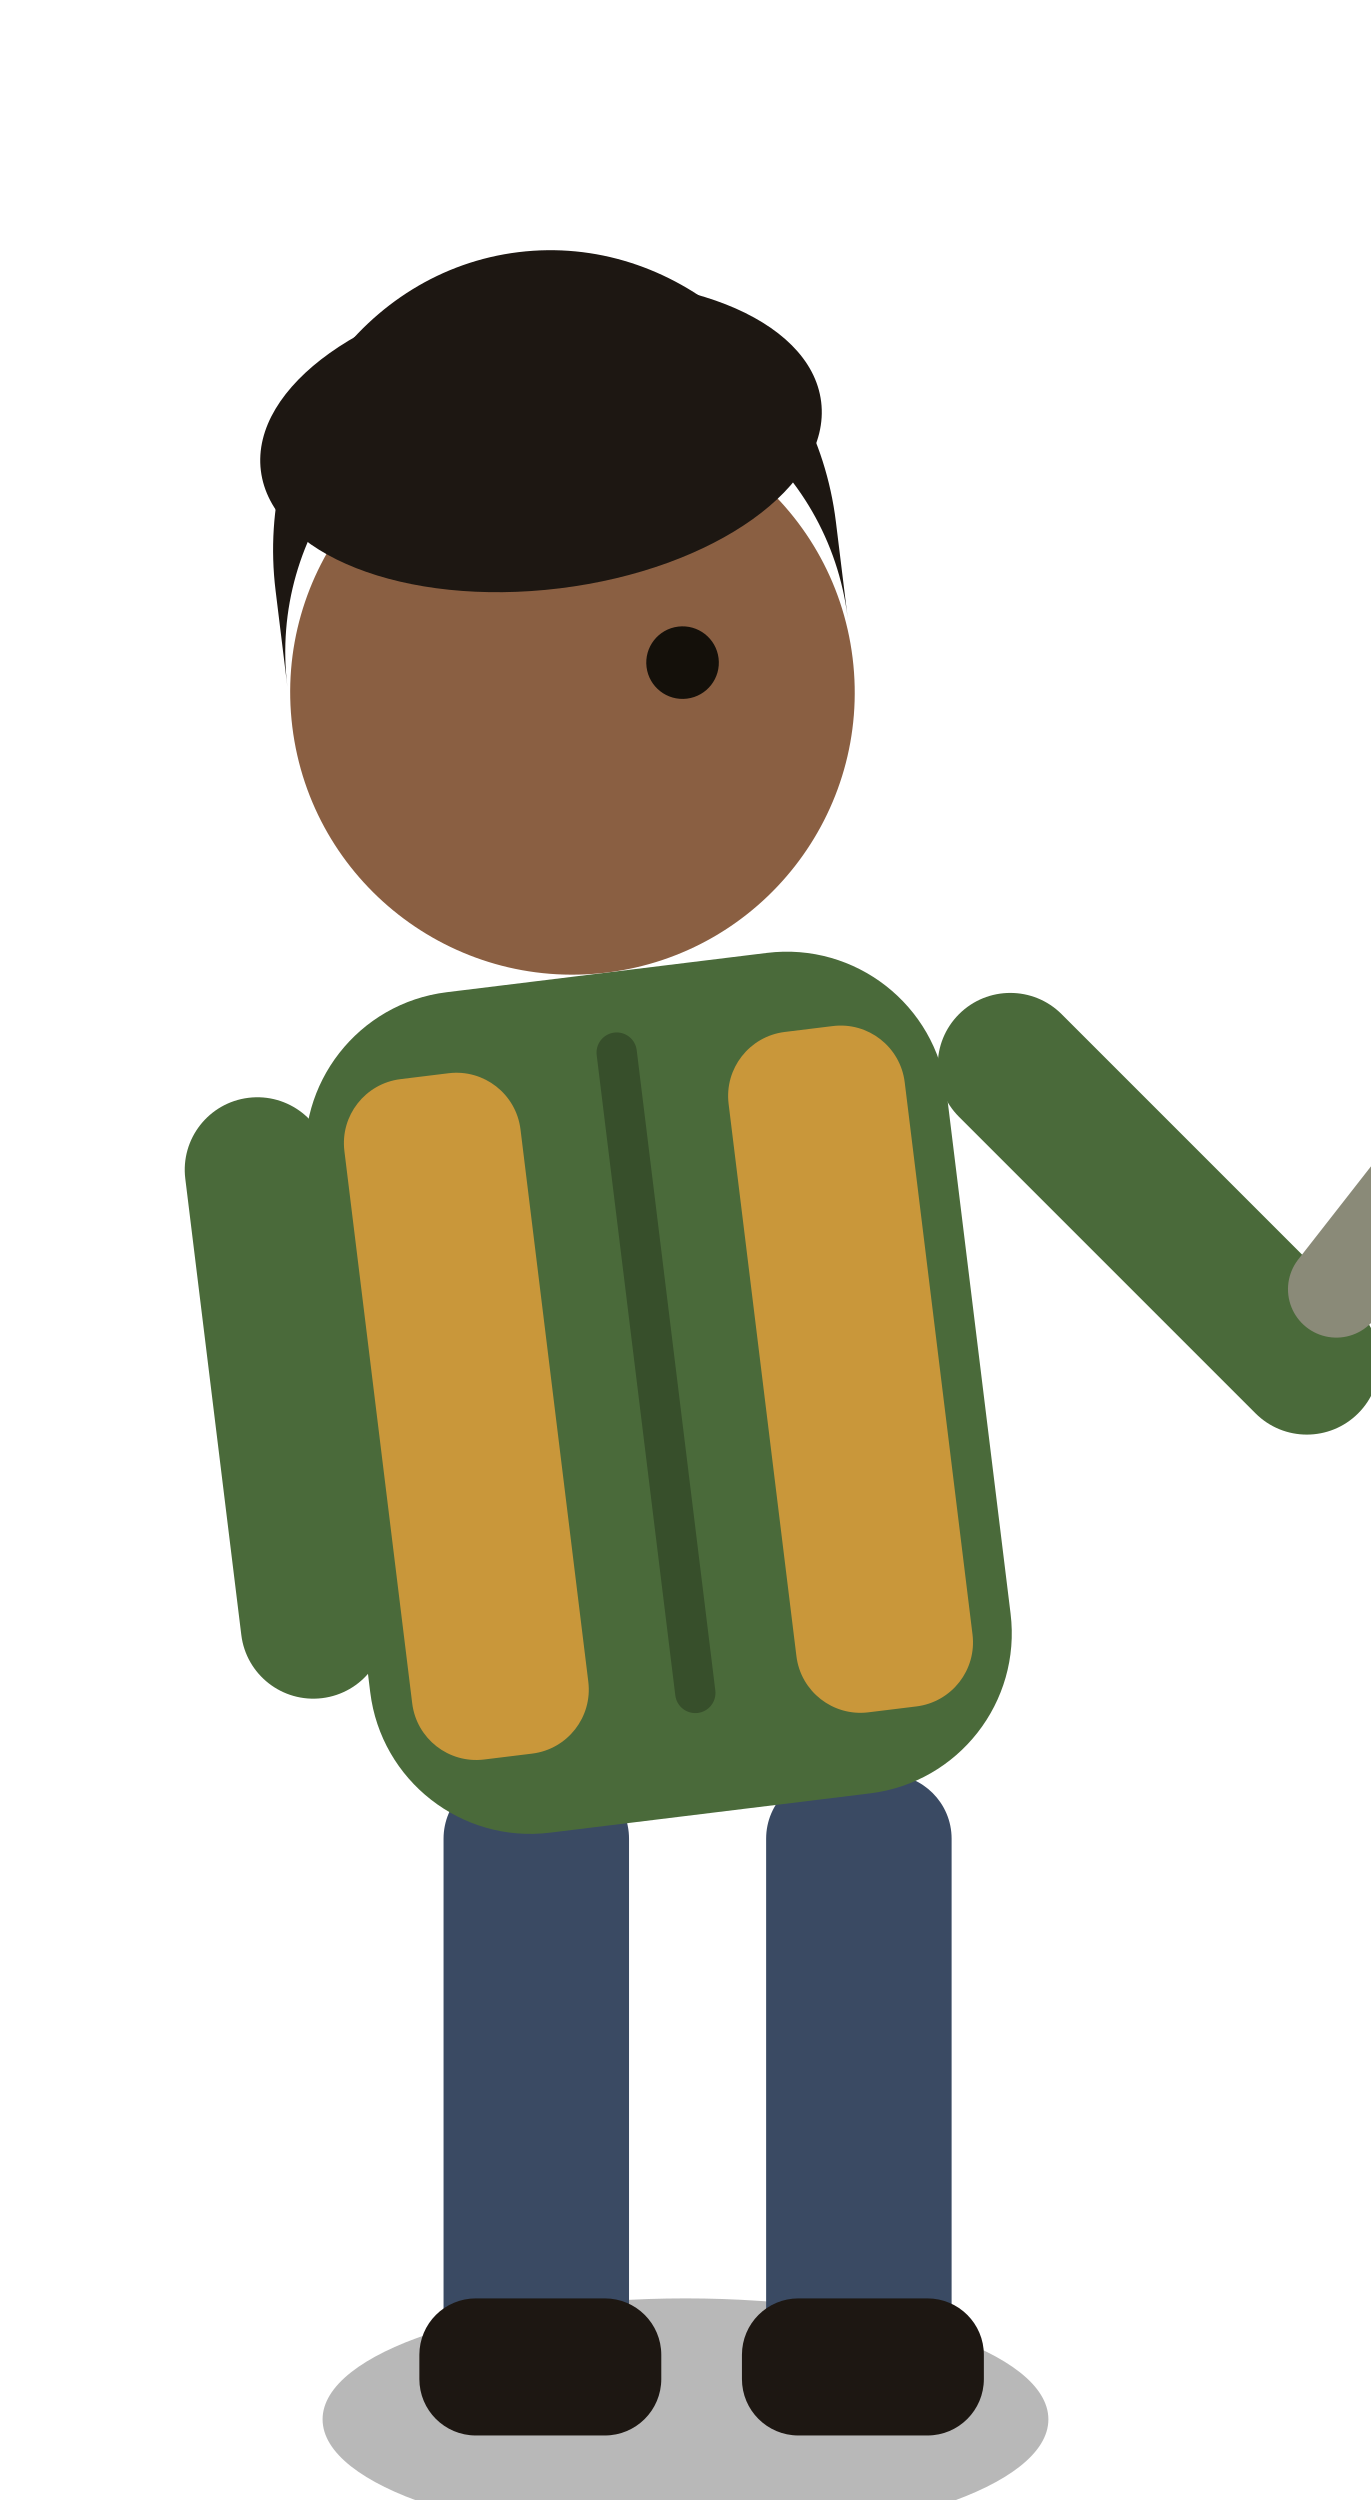
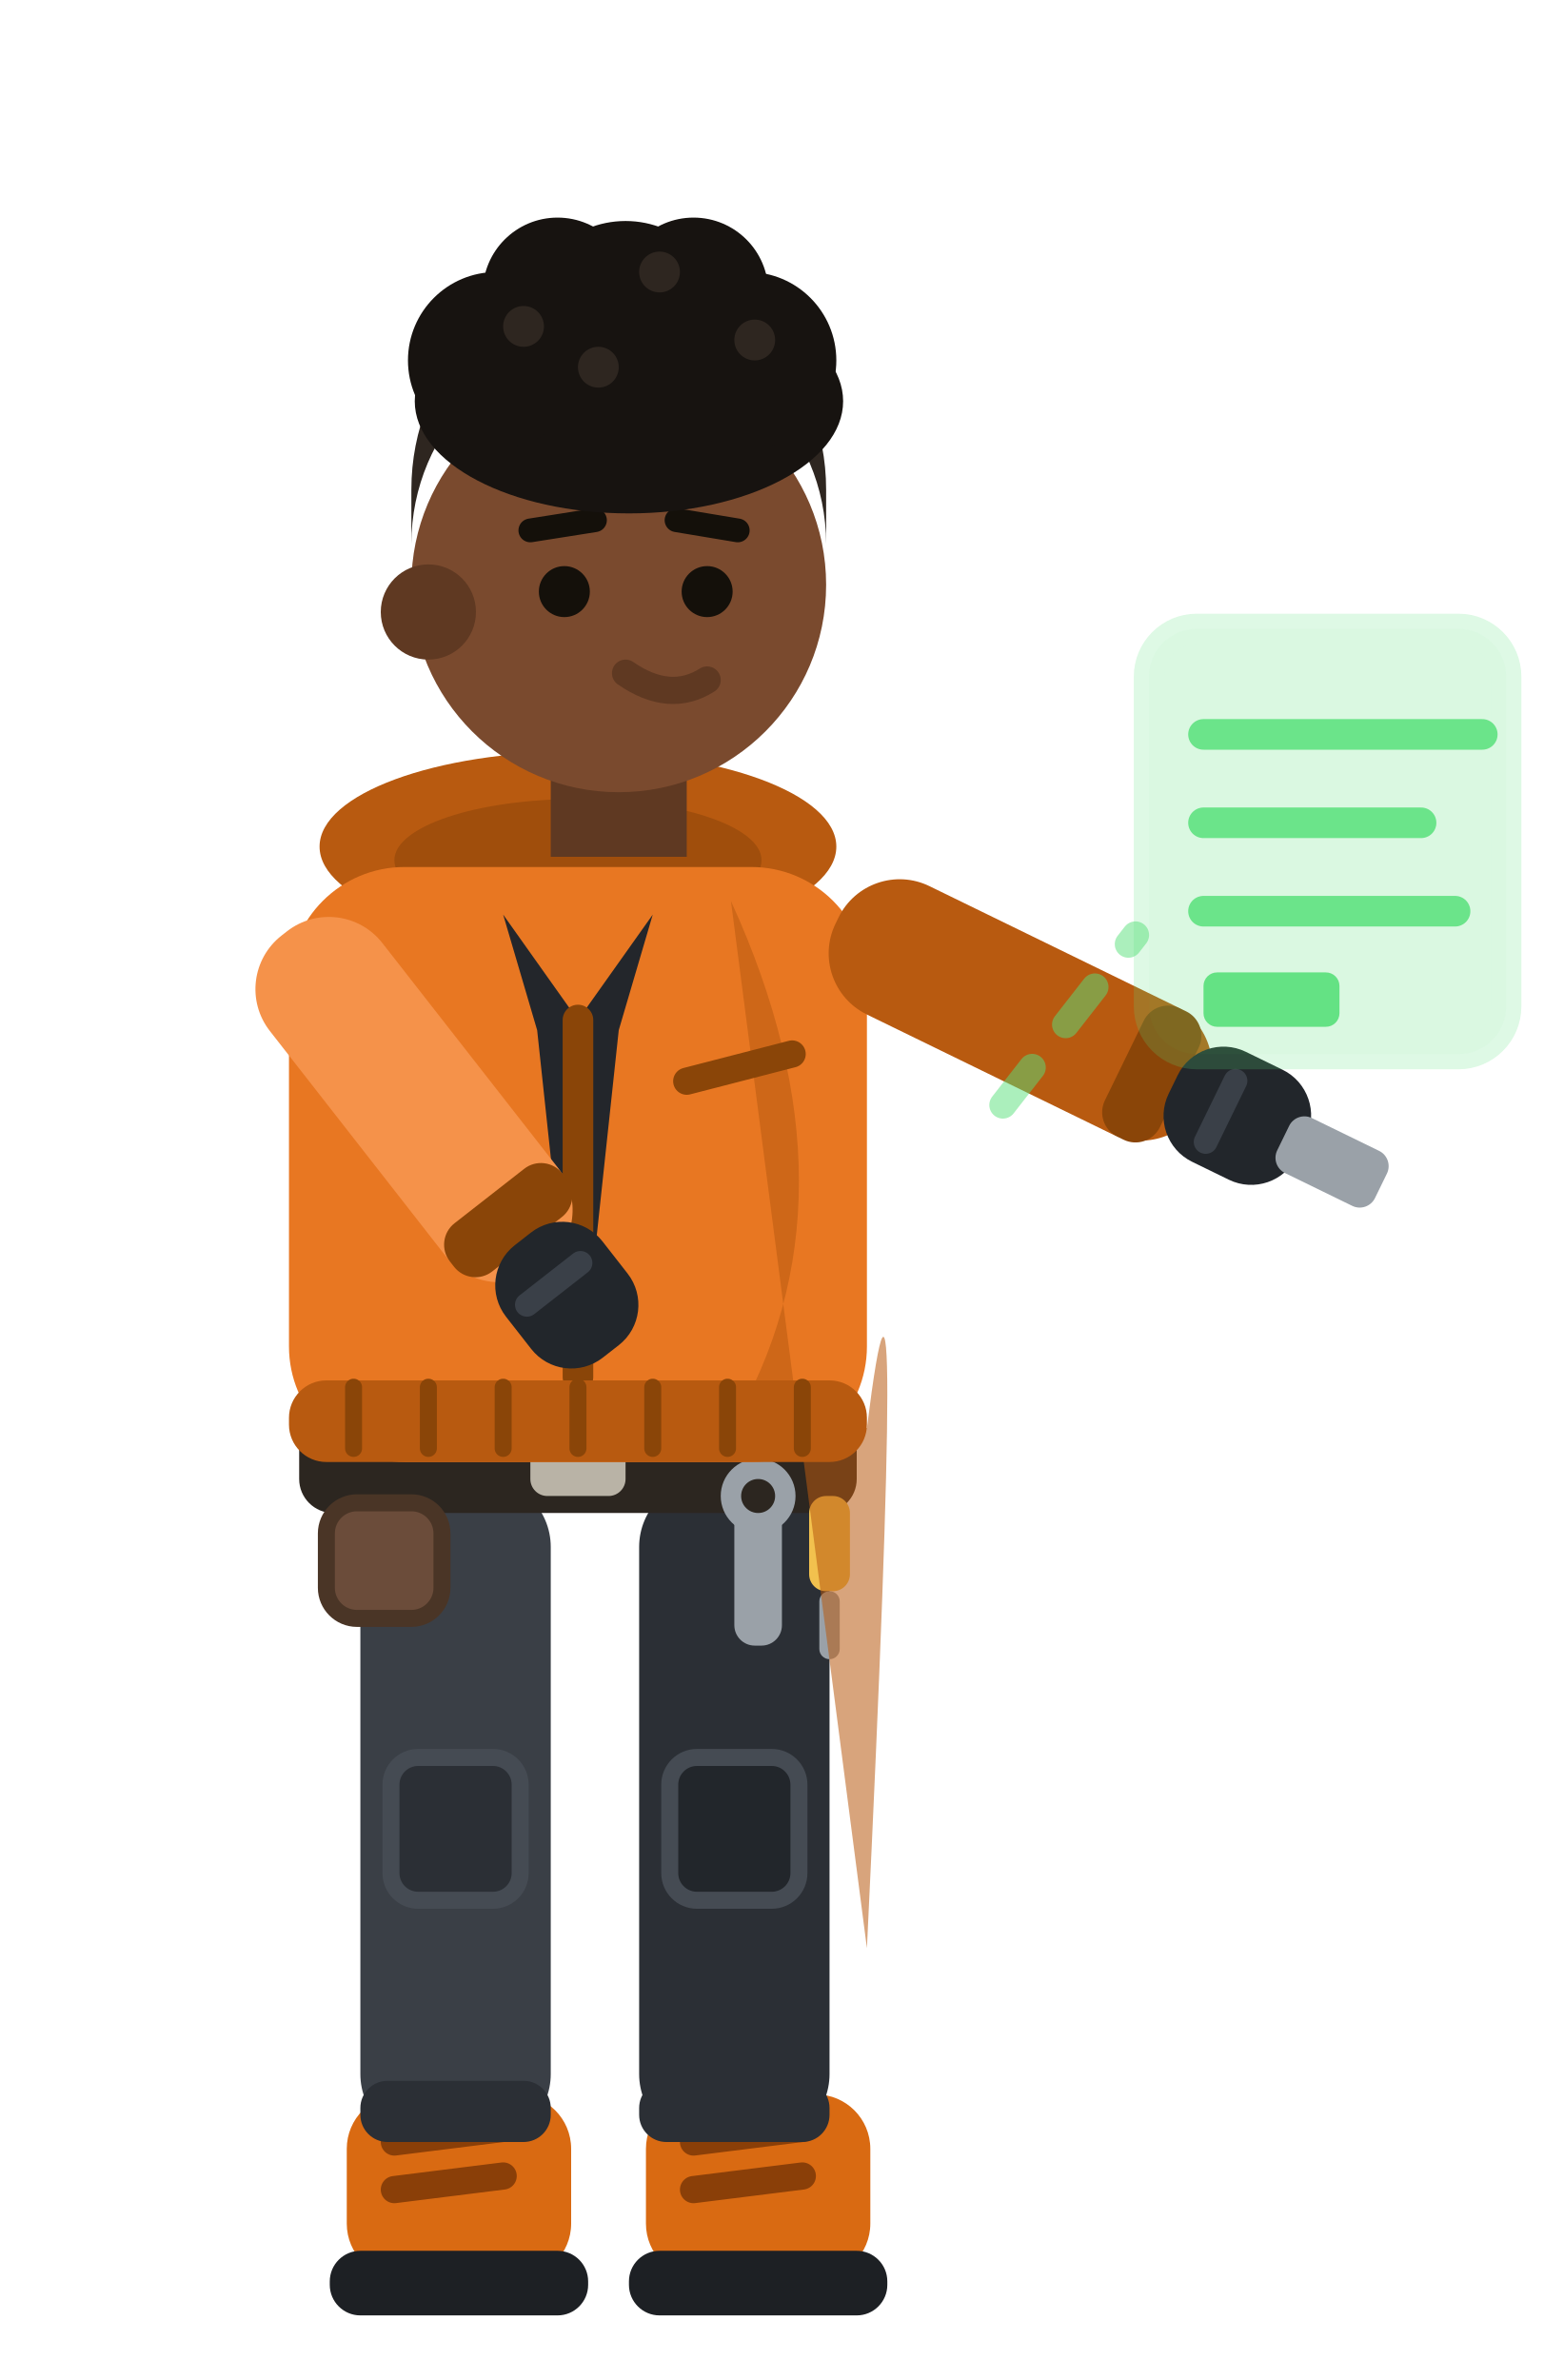
- <svg xmlns="http://www.w3.org/2000/svg" width="34" height="62" viewBox="0 0 34 62">
-   <ellipse cx="17.0" cy="60.0" rx="9.0" ry="3.0" fill="rgba(0,0,0,0.28)" />
-   <rect x="11.0" y="44.0" width="4.6" height="16.0" fill="#3a4a63" rx="1.6" />
-   <rect x="10.4" y="57.0" width="6.0" height="3.4" fill="#1d1712" rx="1.4" />
-   <rect x="19.0" y="44.0" width="4.6" height="16.0" fill="#3a4a63" rx="1.6" />
-   <rect x="18.4" y="57.0" width="6.0" height="3.4" fill="#1d1712" rx="1.4" />
-   <g transform="rotate(-7 17 40)">
-     <rect x="9.0" y="24.0" width="16.0" height="21.0" fill="#4a6a3a" rx="4" />
-     <rect x="10.0" y="26.0" width="4.4" height="17.0" fill="#c9973a" rx="1.6" />
-     <rect x="19.6" y="26.0" width="4.4" height="17.0" fill="#c9973a" rx="1.6" />
-     <line x1="17.0" y1="26.0" x2="17.0" y2="42.0" stroke="#374f2b" stroke-width="1" stroke-linecap="round" />
-     <rect x="6.0" y="26.0" width="3.6" height="15.0" fill="#4a6a3a" rx="1.8" />
-     <g transform="rotate(-38 26 27)">
-       <rect x="24.4" y="26.0" width="3.6" height="14.0" fill="#4a6a3a" rx="1.8" />
-     </g>
-     <line x1="34.0" y1="34.0" x2="38.0" y2="30.0" stroke="#8a8a78" stroke-width="2.4" stroke-linecap="round" />
-     <circle cx="17.0" cy="17.0" r="7.0" fill="#8a5f42" />
-     <path d="M 10 16 a 7 7 0 0 1 14 0 l 0 -2.4 a 7 7.6 0 0 0 -14 0 z" fill="#1d1712" />
-     <ellipse cx="17.0" cy="10.6" rx="7.0" ry="3.8" fill="#1d1712" />
-     <circle cx="19.8" cy="16.6" r="0.9" fill="#14100a" />
+ <svg xmlns="http://www.w3.org/2000/svg" width="46" height="70" viewBox="0 0 46 70">
+   <rect x="10.20" y="61.60" width="6.60" height="5.40" fill="#d96a12" rx="1.6" />
+   <rect x="9.70" y="66.20" width="7.60" height="1.90" fill="#1d2024" rx="0.9" />
+   <line x1="11.60" y1="63.00" x2="14.80" y2="62.60" stroke="#8a3f08" stroke-width="0.8" stroke-linecap="round" />
+   <line x1="11.60" y1="64.40" x2="14.80" y2="64.00" stroke="#8a3f08" stroke-width="0.8" stroke-linecap="round" />
+   <rect x="19.00" y="61.60" width="6.60" height="5.40" fill="#d96a12" rx="1.6" />
+   <rect x="18.50" y="66.20" width="7.60" height="1.90" fill="#1d2024" rx="0.9" />
+   <line x1="20.40" y1="63.00" x2="23.60" y2="62.60" stroke="#8a3f08" stroke-width="0.8" stroke-linecap="round" />
+   <line x1="20.40" y1="64.40" x2="23.60" y2="64.00" stroke="#8a3f08" stroke-width="0.8" stroke-linecap="round" />
+   <rect x="10.60" y="43.50" width="5.60" height="19.50" fill="#3a3f46" rx="2" />
+   <rect x="11.50" y="51.69" width="3.80" height="4.20" fill="#2b2f35" rx="0.8" stroke="#454b53" stroke-width="0.5" />
+   <rect x="10.60" y="61.20" width="5.60" height="1.80" fill="#2b2f35" rx="0.8" />
+   <rect x="18.80" y="43.50" width="5.60" height="19.50" fill="#2b2f35" rx="2" />
+   <rect x="19.70" y="51.69" width="3.80" height="4.20" fill="#22262b" rx="0.8" stroke="#454b53" stroke-width="0.5" />
+   <rect x="18.80" y="61.20" width="5.60" height="1.80" fill="#2b2f35" rx="0.8" />
+   <rect x="8.80" y="41.60" width="16.40" height="2.90" fill="#2c2620" rx="1" />
+   <rect x="15.60" y="42.10" width="2.80" height="1.90" fill="#b9b3a6" rx="0.5" />
+   <rect x="9.60" y="44.20" width="3.40" height="3.40" fill="#6b4c3a" rx="0.9" stroke="#4a3526" stroke-width="0.5" />
+   <rect x="21.60" y="44.00" width="1.40" height="4.40" fill="#9aa1a8" rx="0.6" />
+   <circle cx="22.30" cy="44.00" r="1.10" fill="#9aa1a8" />
+   <circle cx="22.30" cy="44.00" r="0.50" fill="#2c2620" />
+   <rect x="23.80" y="44.00" width="1.20" height="2.80" fill="#f2c14e" rx="0.5" />
+   <rect x="24.10" y="46.80" width="0.60" height="2.00" fill="#9aa1a8" rx="0.3" />
+   <ellipse cx="17.00" cy="24.90" rx="7.60" ry="2.80" fill="#b85a10" />
+   <ellipse cx="17.00" cy="25.30" rx="5.40" ry="1.80" fill="#a04e0c" />
+   <rect x="8.50" y="25.50" width="17.00" height="17.50" fill="#e87722" rx="3.4" />
+   <path d="M 21.5 26.5 q 4 8.75 0 15.5 l 4 0 q 1.2 -9.625 0 15.3 z" fill="#b85a10" opacity="0.55" />
+   <path d="M 14.8 26.9 L 17 30.0 L 19.2 26.9 L 18.2 30.3 L 17 41.5 L 15.8 30.3 Z" fill="#23262b" />
+   <line x1="17.00" y1="30.00" x2="17.00" y2="40.50" stroke="#8a4508" stroke-width="0.9" stroke-linecap="round" />
+   <line x1="10.70" y1="31.00" x2="13.80" y2="31.80" stroke="#8a4508" stroke-width="0.8" stroke-linecap="round" />
+   <line x1="20.20" y1="31.80" x2="23.30" y2="31.00" stroke="#8a4508" stroke-width="0.8" stroke-linecap="round" />
+   <rect x="8.50" y="40.60" width="17.00" height="2.40" fill="#b85a10" rx="1.1" />
+   <line x1="10.40" y1="40.80" x2="10.40" y2="42.60" stroke="#8a4508" stroke-width="0.5" stroke-linecap="round" />
+   <line x1="12.60" y1="40.80" x2="12.60" y2="42.60" stroke="#8a4508" stroke-width="0.5" stroke-linecap="round" />
+   <line x1="14.80" y1="40.80" x2="14.80" y2="42.60" stroke="#8a4508" stroke-width="0.5" stroke-linecap="round" />
+   <line x1="17.00" y1="40.80" x2="17.00" y2="42.60" stroke="#8a4508" stroke-width="0.5" stroke-linecap="round" />
+   <line x1="19.20" y1="40.80" x2="19.20" y2="42.60" stroke="#8a4508" stroke-width="0.5" stroke-linecap="round" />
+   <line x1="21.40" y1="40.80" x2="21.40" y2="42.60" stroke="#8a4508" stroke-width="0.5" stroke-linecap="round" />
+   <line x1="23.60" y1="40.80" x2="23.60" y2="42.60" stroke="#8a4508" stroke-width="0.5" stroke-linecap="round" />
+   <g transform="rotate(-64 25.7 27.6)">
+     <rect x="23.60" y="26.40" width="4.20" height="12.00" fill="#b85a10" rx="2" />
+     <rect x="23.60" y="35.80" width="4.20" height="1.80" fill="#8a4508" rx="0.8" />
+     <rect x="23.90" y="37.40" width="3.60" height="4.20" fill="#22262b" rx="1.5" />
+     <line x1="24.60" y1="39.00" x2="26.60" y2="39.00" stroke="#3a4048" stroke-width="0.7" stroke-linecap="round" />
+     <rect x="24.80" y="41.00" width="1.80" height="3.20" fill="#9aa1a8" rx="0.5" />
  </g>
+   <g transform="rotate(-38 9.1 28.4)">
+     <rect x="7.00" y="27.20" width="4.20" height="12.40" fill="#f5924a" rx="2" />
+     <rect x="7.00" y="37.00" width="4.20" height="1.80" fill="#8a4508" rx="0.8" />
+     <rect x="7.30" y="38.60" width="3.60" height="4.20" fill="#22262b" rx="1.5" />
+     <line x1="8.00" y1="40.20" x2="10.00" y2="40.20" stroke="#3a4048" stroke-width="0.7" stroke-linecap="round" />
+   </g>
+   <rect x="16.20" y="21.80" width="4.00" height="3.40" fill="#5f3922" rx="0" />
+   <circle cx="18.20" cy="17.20" r="6.10" fill="#7a4a2e" />
+   <circle cx="16.60" cy="17.40" r="0.75" fill="#14100a" />
+   <circle cx="20.80" cy="17.40" r="0.75" fill="#14100a" />
+   <line x1="15.60" y1="15.60" x2="17.50" y2="15.30" stroke="#14100a" stroke-width="0.7" stroke-linecap="round" />
+   <line x1="19.90" y1="15.30" x2="21.70" y2="15.60" stroke="#14100a" stroke-width="0.7" stroke-linecap="round" />
+   <path d="M 18.4 19.8 q 1.3 0.9 2.4 0.2" fill="none" stroke="#5f3922" stroke-width="0.8" stroke-linecap="round" />
+   <circle cx="12.60" cy="18.00" r="1.40" fill="#5f3922" />
+   <path d="M 12.1 16.0 a 6.1 6.1 0 0 1 12.2 0 l 0 -1.6 a 6.1 6.4 0 0 0 -12.2 0 z" fill="#2e2620" />
+   <ellipse cx="18.50" cy="11.80" rx="6.30" ry="3.30" fill="#171310" />
+   <circle cx="14.60" cy="10.60" r="2.60" fill="#171310" />
+   <circle cx="18.40" cy="9.40" r="2.90" fill="#171310" />
+   <circle cx="22.00" cy="10.60" r="2.60" fill="#171310" />
+   <circle cx="16.40" cy="8.60" r="2.20" fill="#171310" />
+   <circle cx="20.40" cy="8.60" r="2.20" fill="#171310" />
+   <circle cx="15.40" cy="9.60" r="0.60" fill="#2e2620" />
+   <circle cx="19.40" cy="8.00" r="0.60" fill="#2e2620" />
+   <circle cx="22.20" cy="10.00" r="0.60" fill="#2e2620" />
+   <circle cx="17.60" cy="10.80" r="0.60" fill="#2e2620" />
+   <rect x="33.80" y="18.50" width="10.50" height="12.50" fill="#58e07a" rx="1.4" opacity="0.225" stroke="#58e07a" stroke-width="0.9" stroke-opacity="0.9" />
+   <line x1="35.40" y1="21.60" x2="43.60" y2="21.60" stroke="#58e07a" stroke-width="0.9" stroke-linecap="round" opacity="0.85" />
+   <line x1="35.40" y1="24.20" x2="41.80" y2="24.20" stroke="#58e07a" stroke-width="0.9" stroke-linecap="round" opacity="0.85" />
+   <line x1="35.40" y1="26.80" x2="42.80" y2="26.80" stroke="#58e07a" stroke-width="0.9" stroke-linecap="round" opacity="0.85" />
+   <rect x="35.40" y="28.60" width="4.00" height="1.60" fill="#58e07a" rx="0.4" opacity="0.9" />
+   <line x1="29.50" y1="32.50" x2="33.40" y2="27.50" stroke="#58e07a" stroke-width="0.8" stroke-linecap="round" opacity="0.5" stroke-dasharray="1.4 1.6" />
</svg>
